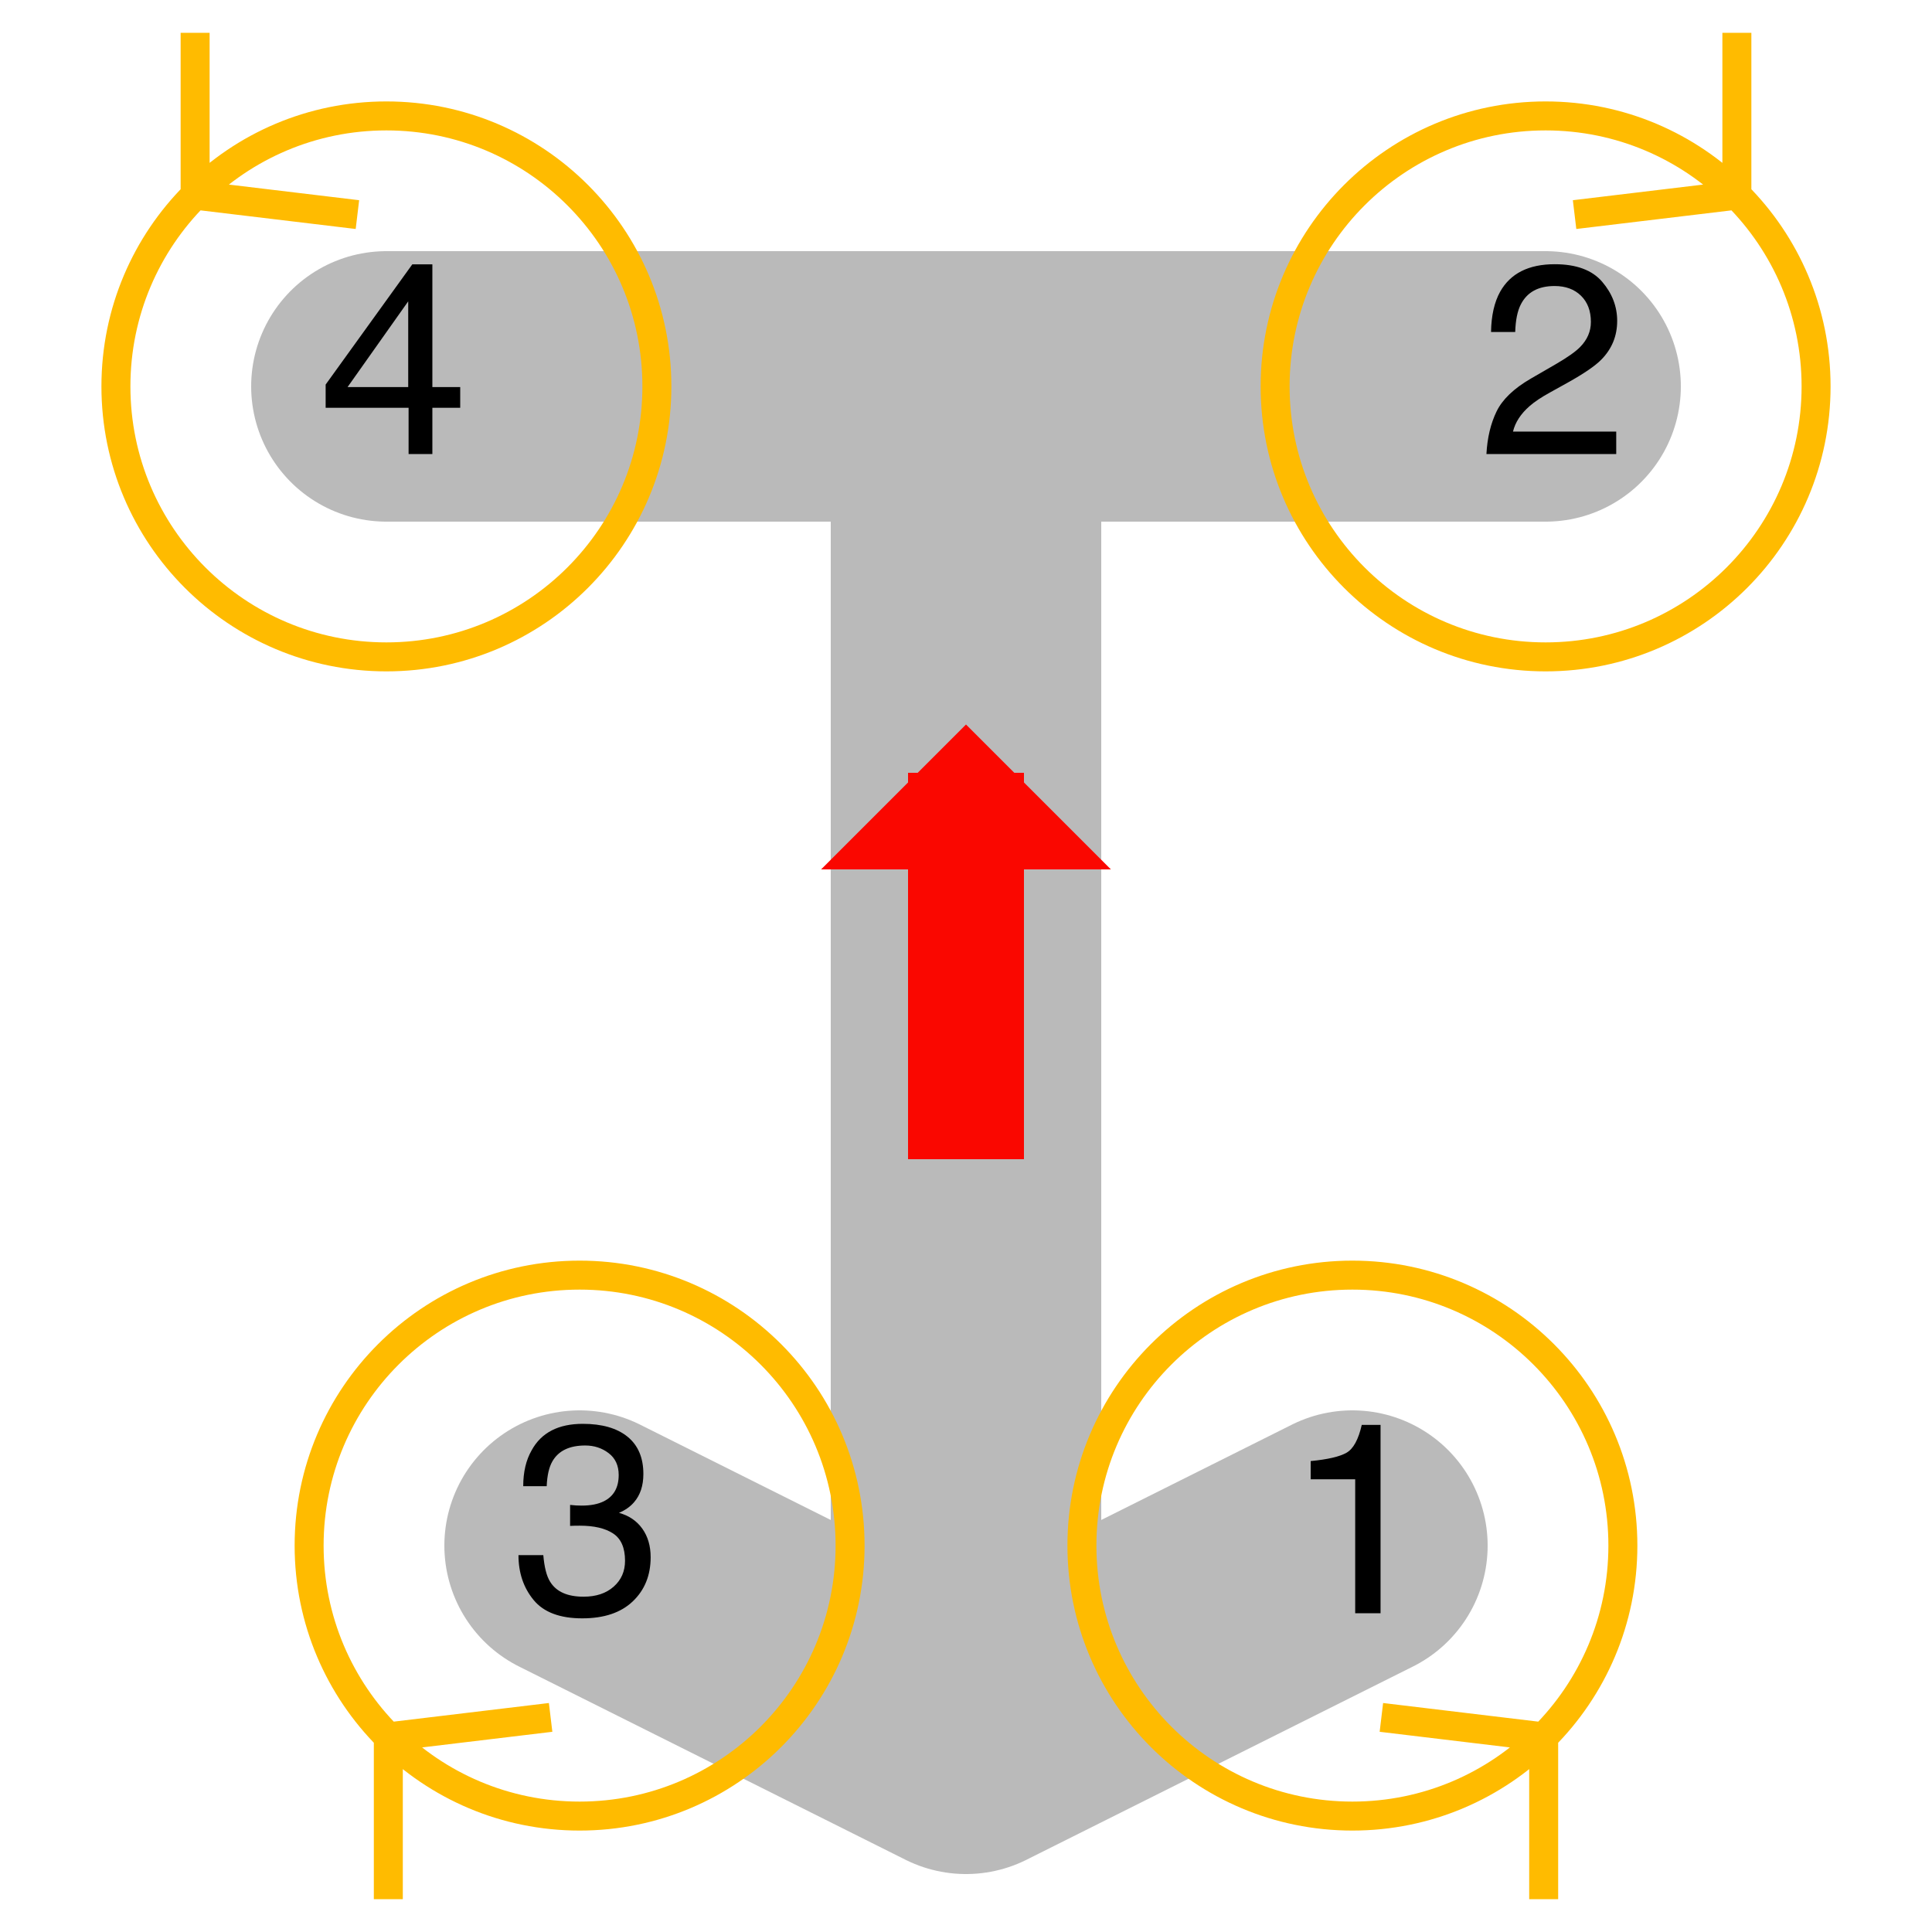
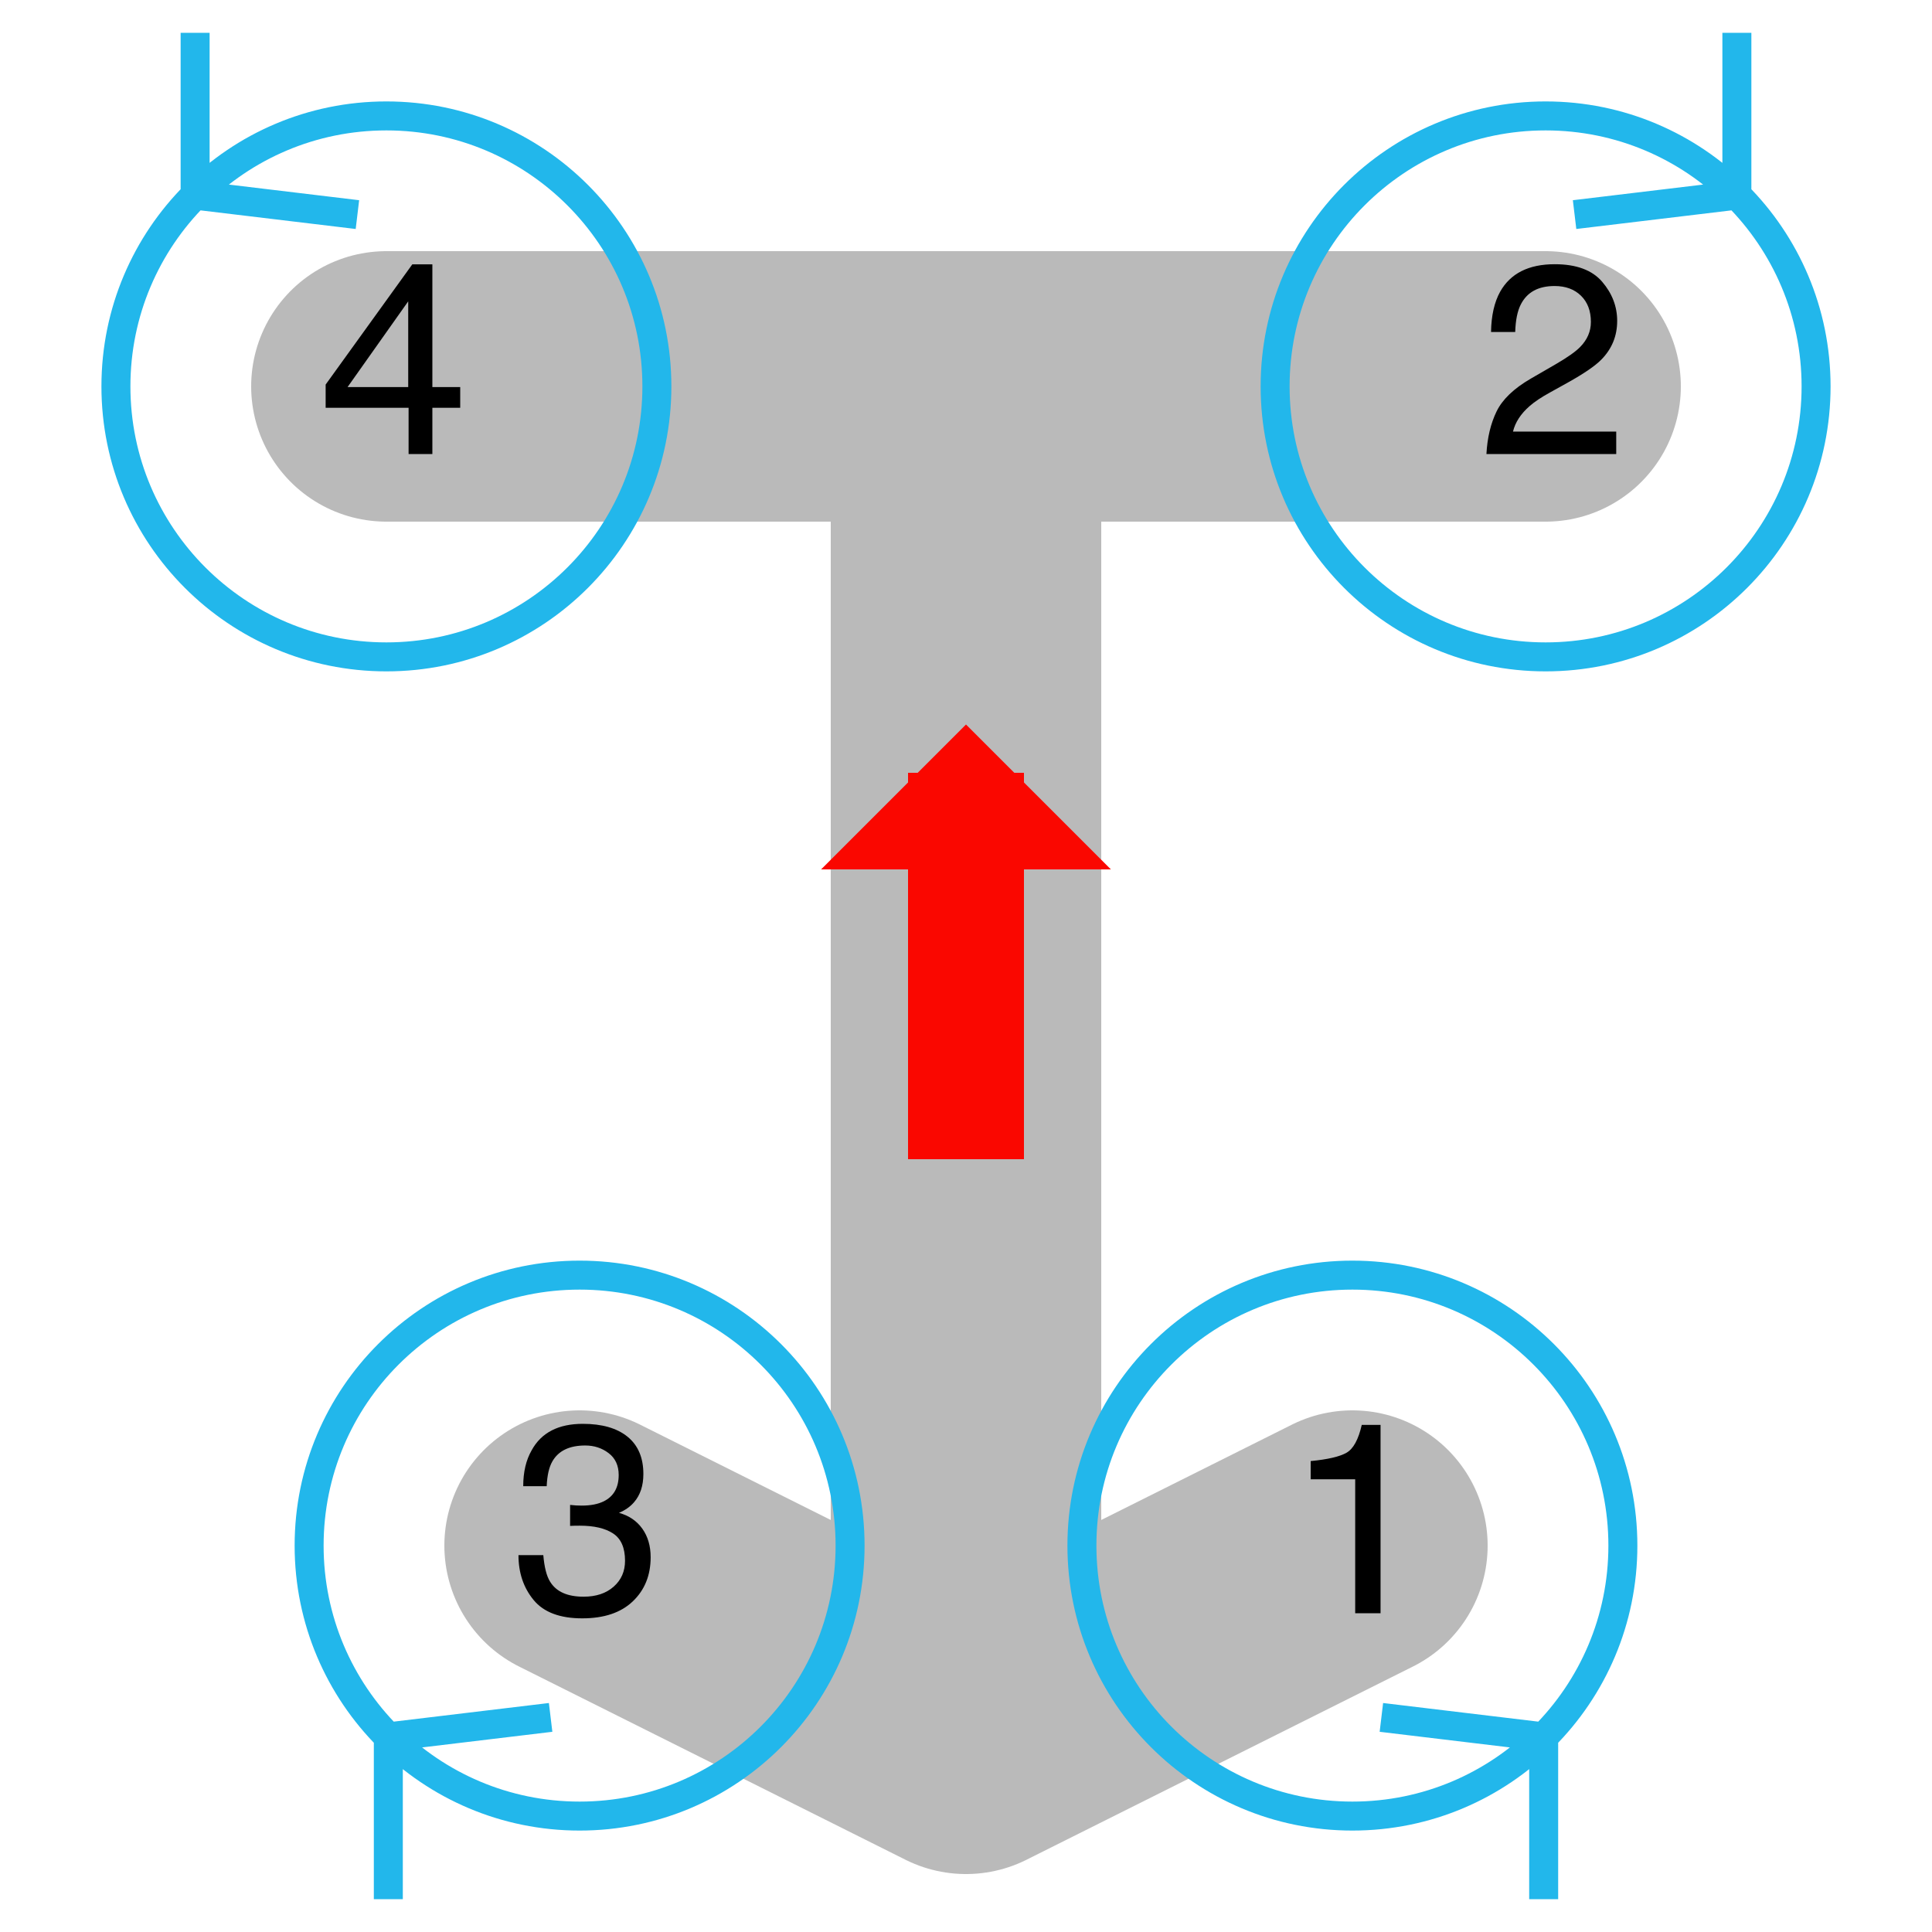
<svg xmlns="http://www.w3.org/2000/svg" xmlns:xlink="http://www.w3.org/1999/xlink" width="200pt" height="200pt" viewBox="0 0 200 200" version="1.1">
  <defs>
    <g>
      <symbol overflow="visible" id="glyph0-0">
        <path style="stroke:none;" d="" />
      </symbol>
      <symbol overflow="visible" id="glyph0-1">
        <path style="stroke:none;" d="M 2.68 -13.863 L 2.68 -15.75 C 4.457 -15.922 5.695 -16.211 6.398 -16.617 C 7.102 -17.023 7.625 -17.984 7.969 -19.496 L 9.914 -19.496 L 9.914 0 L 7.289 0 L 7.289 -13.863 Z M 2.68 -13.863 " />
      </symbol>
      <symbol overflow="visible" id="glyph0-2">
        <path style="stroke:none;" d="M 1.922 -4.402 C 2.527 -5.652 3.711 -6.785 5.469 -7.805 L 8.094 -9.324 C 9.27 -10.008 10.094 -10.59 10.57 -11.074 C 11.316 -11.832 11.688 -12.695 11.688 -13.672 C 11.688 -14.812 11.348 -15.715 10.664 -16.387 C 9.98 -17.055 9.07 -17.391 7.93 -17.391 C 6.242 -17.391 5.078 -16.754 4.43 -15.477 C 4.082 -14.793 3.891 -13.844 3.855 -12.633 L 1.352 -12.633 C 1.379 -14.336 1.695 -15.727 2.297 -16.805 C 3.363 -18.699 5.246 -19.648 7.945 -19.648 C 10.188 -19.648 11.824 -19.039 12.859 -17.828 C 13.895 -16.617 14.41 -15.266 14.41 -13.781 C 14.41 -12.215 13.859 -10.875 12.758 -9.762 C 12.117 -9.113 10.973 -8.332 9.324 -7.41 L 7.453 -6.371 C 6.559 -5.879 5.855 -5.41 5.344 -4.961 C 4.434 -4.168 3.859 -3.289 3.625 -2.324 L 14.312 -2.324 L 14.312 0 L 0.875 0 C 0.965 -1.688 1.316 -3.152 1.922 -4.402 Z M 1.922 -4.402 " />
      </symbol>
      <symbol overflow="visible" id="glyph0-3">
        <path style="stroke:none;" d="M 2.234 -1.375 C 1.191 -2.645 0.672 -4.191 0.672 -6.016 L 3.242 -6.016 C 3.352 -4.75 3.586 -3.828 3.953 -3.254 C 4.59 -2.223 5.742 -1.711 7.41 -1.711 C 8.703 -1.711 9.742 -2.055 10.527 -2.75 C 11.312 -3.441 11.703 -4.336 11.703 -5.43 C 11.703 -6.777 11.289 -7.719 10.465 -8.258 C 9.641 -8.797 8.496 -9.062 7.027 -9.062 C 6.863 -9.062 6.695 -9.062 6.527 -9.059 C 6.359 -9.055 6.188 -9.047 6.016 -9.039 L 6.016 -11.211 C 6.27 -11.184 6.484 -11.164 6.656 -11.156 C 6.832 -11.148 7.02 -11.141 7.219 -11.141 C 8.141 -11.141 8.895 -11.289 9.488 -11.578 C 10.527 -12.09 11.047 -13 11.047 -14.312 C 11.047 -15.289 10.699 -16.043 10.008 -16.57 C 9.316 -17.098 8.508 -17.363 7.586 -17.363 C 5.945 -17.363 4.812 -16.816 4.184 -15.723 C 3.836 -15.121 3.641 -14.266 3.594 -13.152 L 1.164 -13.152 C 1.164 -14.609 1.453 -15.852 2.039 -16.871 C 3.039 -18.695 4.805 -19.605 7.328 -19.605 C 9.324 -19.605 10.867 -19.16 11.961 -18.273 C 13.055 -17.383 13.602 -16.098 13.602 -14.41 C 13.602 -13.207 13.281 -12.23 12.633 -11.484 C 12.23 -11.02 11.711 -10.656 11.074 -10.391 C 12.105 -10.109 12.91 -9.562 13.488 -8.758 C 14.066 -7.949 14.355 -6.965 14.355 -5.797 C 14.355 -3.93 13.742 -2.406 12.508 -1.23 C 11.277 -0.055 9.535 0.531 7.273 0.531 C 4.957 0.531 3.277 -0.102 2.234 -1.375 Z M 2.234 -1.375 " />
      </symbol>
      <symbol overflow="visible" id="glyph0-4">
        <path style="stroke:none;" d="M 9.258 -6.93 L 9.258 -15.805 L 2.98 -6.93 Z M 9.297 0 L 9.297 -4.785 L 0.711 -4.785 L 0.711 -7.191 L 9.68 -19.633 L 11.758 -19.633 L 11.758 -6.93 L 14.641 -6.93 L 14.641 -4.785 L 11.758 -4.785 L 11.758 0 Z M 9.297 0 " />
      </symbol>
    </g>
  </defs>
  <g id="surface41">
    <path style="fill:none;stroke-width:28;stroke-linecap:round;stroke-linejoin:round;stroke:rgb(72.941%,72.941%,72.941%);stroke-opacity:1;stroke-miterlimit:10;" d="M 40 40 L 160 40 M 100 40 L 100 180 M 100 180 L 140 160 M 100 180 L 60 160 " />
-     <path style="fill:none;stroke-width:3;stroke-linecap:butt;stroke-linejoin:miter;stroke:rgb(255,187,0);stroke-opacity:1;stroke-miterlimit:10;" d="M 168 160 C 168 175.465 155.465 188 140 188 C 124.535 188 112 175.465 112 160 C 112 144.535 124.535 132 140 132 C 155.465 132 168 144.535 168 160 M 159.801 179.801 L 159.801 196.602 M 159.801 179.801 L 143 177.785 " />
+     <path style="fill:none;stroke-width:3;stroke-linecap:butt;stroke-linejoin:miter;stroke:rgb(34,183,235);stroke-opacity:1;stroke-miterlimit:10;" d="M 168 160 C 168 175.465 155.465 188 140 188 C 124.535 188 112 175.465 112 160 C 112 144.535 124.535 132 140 132 C 155.465 132 168 144.535 168 160 M 159.801 179.801 L 159.801 196.602 M 159.801 179.801 L 143 177.785 " />
    <g style="fill:rgb(0%,0%,0%);fill-opacity:1;">
      <use xlink:href="#glyph0-1" x="133" y="167" />
    </g>
-     <path style="fill:none;stroke-width:3;stroke-linecap:butt;stroke-linejoin:miter;stroke:rgb(255,187,0);stroke-opacity:1;stroke-miterlimit:10;" d="M 188 40 C 188 55.465 175.465 68 160 68 C 144.535 68 132 55.465 132 40 C 132 24.535 144.535 12 160 12 C 175.465 12 188 24.535 188 40 M 179.801 20.199 L 179.801 3.398 M 179.801 20.199 L 163 22.215 " />
+     <path style="fill:none;stroke-width:3;stroke-linecap:butt;stroke-linejoin:miter;stroke:rgb(34,183,235);stroke-opacity:1;stroke-miterlimit:10;" d="M 188 40 C 188 55.465 175.465 68 160 68 C 144.535 68 132 55.465 132 40 C 132 24.535 144.535 12 160 12 C 175.465 12 188 24.535 188 40 M 179.801 20.199 L 179.801 3.398 M 179.801 20.199 L 163 22.215 " />
    <g style="fill:rgb(0%,0%,0%);fill-opacity:1;">
      <use xlink:href="#glyph0-2" x="153" y="47" />
    </g>
-     <path style="fill:none;stroke-width:3;stroke-linecap:butt;stroke-linejoin:miter;stroke:rgb(255,187,0);stroke-opacity:1;stroke-miterlimit:10;" d="M 88 160 C 88 175.465 75.465 188 60 188 C 44.535 188 32 175.465 32 160 C 32 144.535 44.535 132 60 132 C 75.465 132 88 144.535 88 160 M 40.199 179.801 L 40.199 196.602 M 40.199 179.801 L 57 177.785 " />
+     <path style="fill:none;stroke-width:3;stroke-linecap:butt;stroke-linejoin:miter;stroke:rgb(34,183,235);stroke-opacity:1;stroke-miterlimit:10;" d="M 88 160 C 88 175.465 75.465 188 60 188 C 44.535 188 32 175.465 32 160 C 32 144.535 44.535 132 60 132 C 75.465 132 88 144.535 88 160 M 40.199 179.801 L 40.199 196.602 M 40.199 179.801 L 57 177.785 " />
    <g style="fill:rgb(0%,0%,0%);fill-opacity:1;">
      <use xlink:href="#glyph0-3" x="53" y="167" />
    </g>
-     <path style="fill:none;stroke-width:3;stroke-linecap:butt;stroke-linejoin:miter;stroke:rgb(255,187,0);stroke-opacity:1;stroke-miterlimit:10;" d="M 68 40 C 68 55.465 55.465 68 40 68 C 24.535 68 12 55.465 12 40 C 12 24.535 24.535 12 40 12 C 55.465 12 68 24.535 68 40 M 20.199 20.199 L 20.199 3.398 M 20.199 20.199 L 37 22.215 " />
+     <path style="fill:none;stroke-width:3;stroke-linecap:butt;stroke-linejoin:miter;stroke:rgb(34,183,235);stroke-opacity:1;stroke-miterlimit:10;" d="M 68 40 C 68 55.465 55.465 68 40 68 C 24.535 68 12 55.465 12 40 C 12 24.535 24.535 12 40 12 C 55.465 12 68 24.535 68 40 M 20.199 20.199 L 20.199 3.398 M 20.199 20.199 L 37 22.215 " />
    <g style="fill:rgb(0%,0%,0%);fill-opacity:1;">
      <use xlink:href="#glyph0-4" x="33" y="47" />
    </g>
    <path style="fill:none;stroke-width:12;stroke-linecap:butt;stroke-linejoin:bevel;stroke:rgb(98.039%,2.745%,0%);stroke-opacity:1;stroke-miterlimit:10;" d="M 100 80 L 100 120 " />
    <path style=" stroke:none;fill-rule:nonzero;fill:rgb(98.039%,2.745%,0%);fill-opacity:1;" d="M 100 75 L 85 90 L 115 90 L 100 75 " />
  </g>
</svg>
